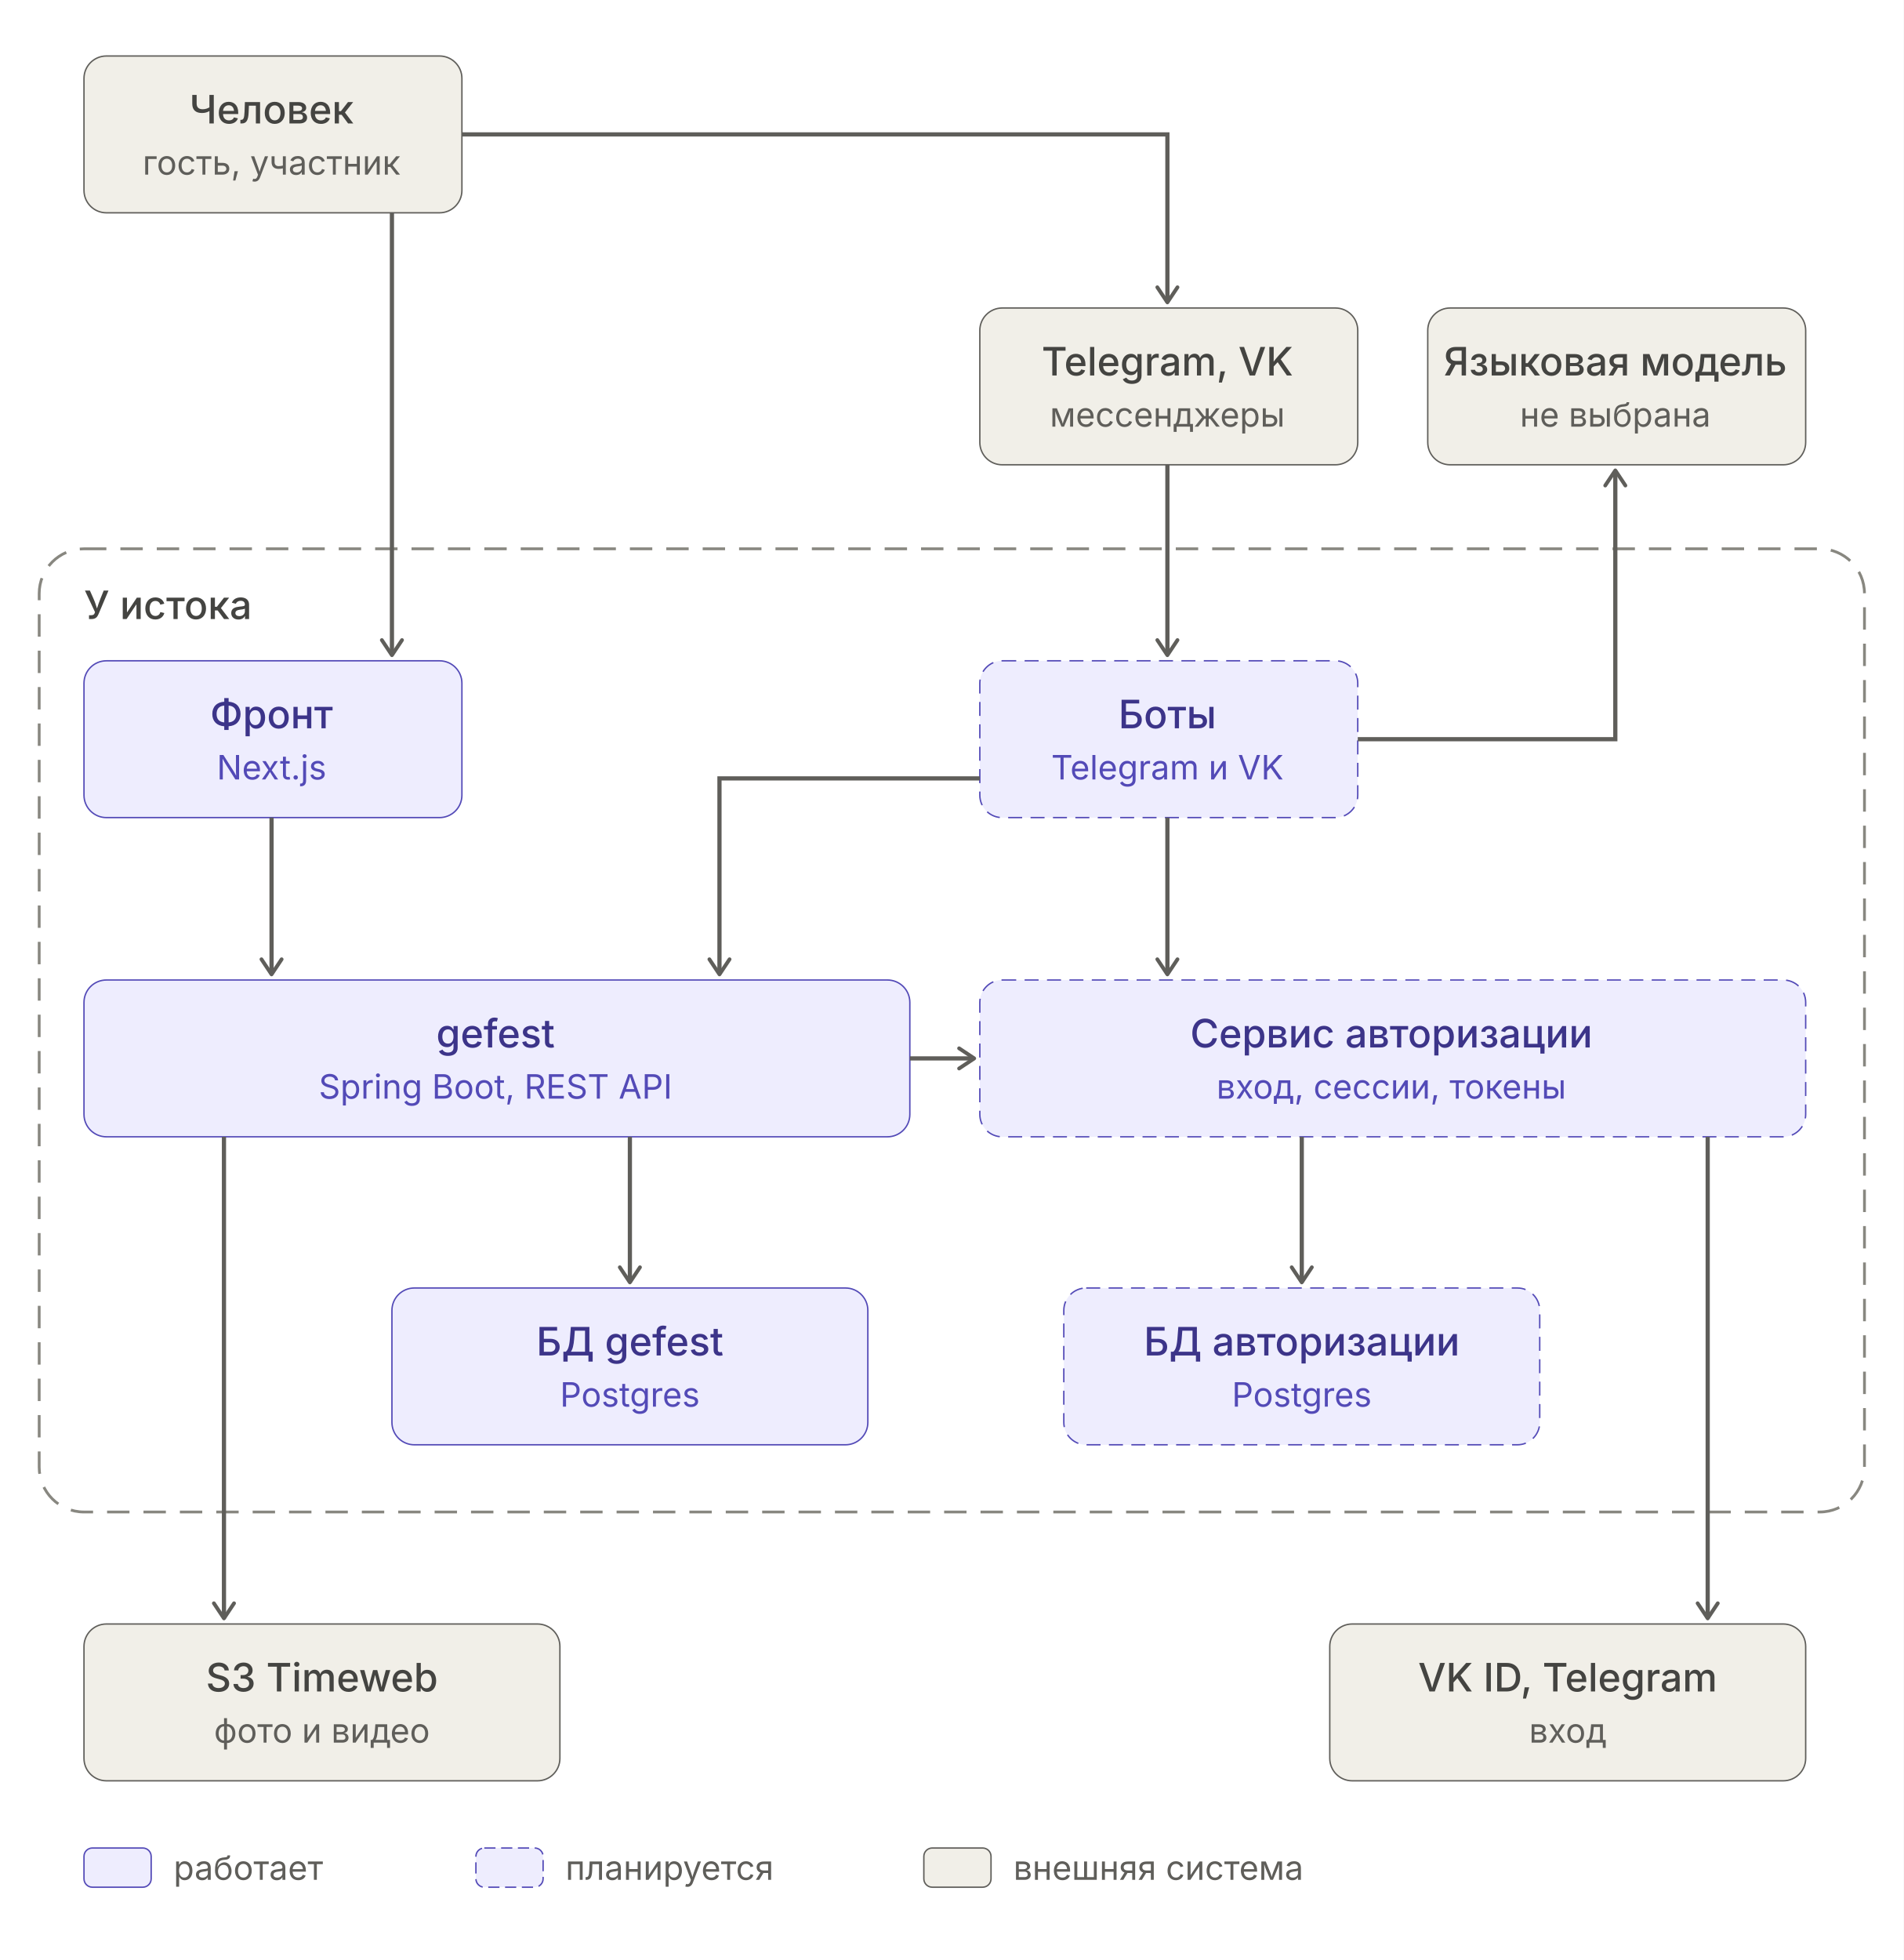
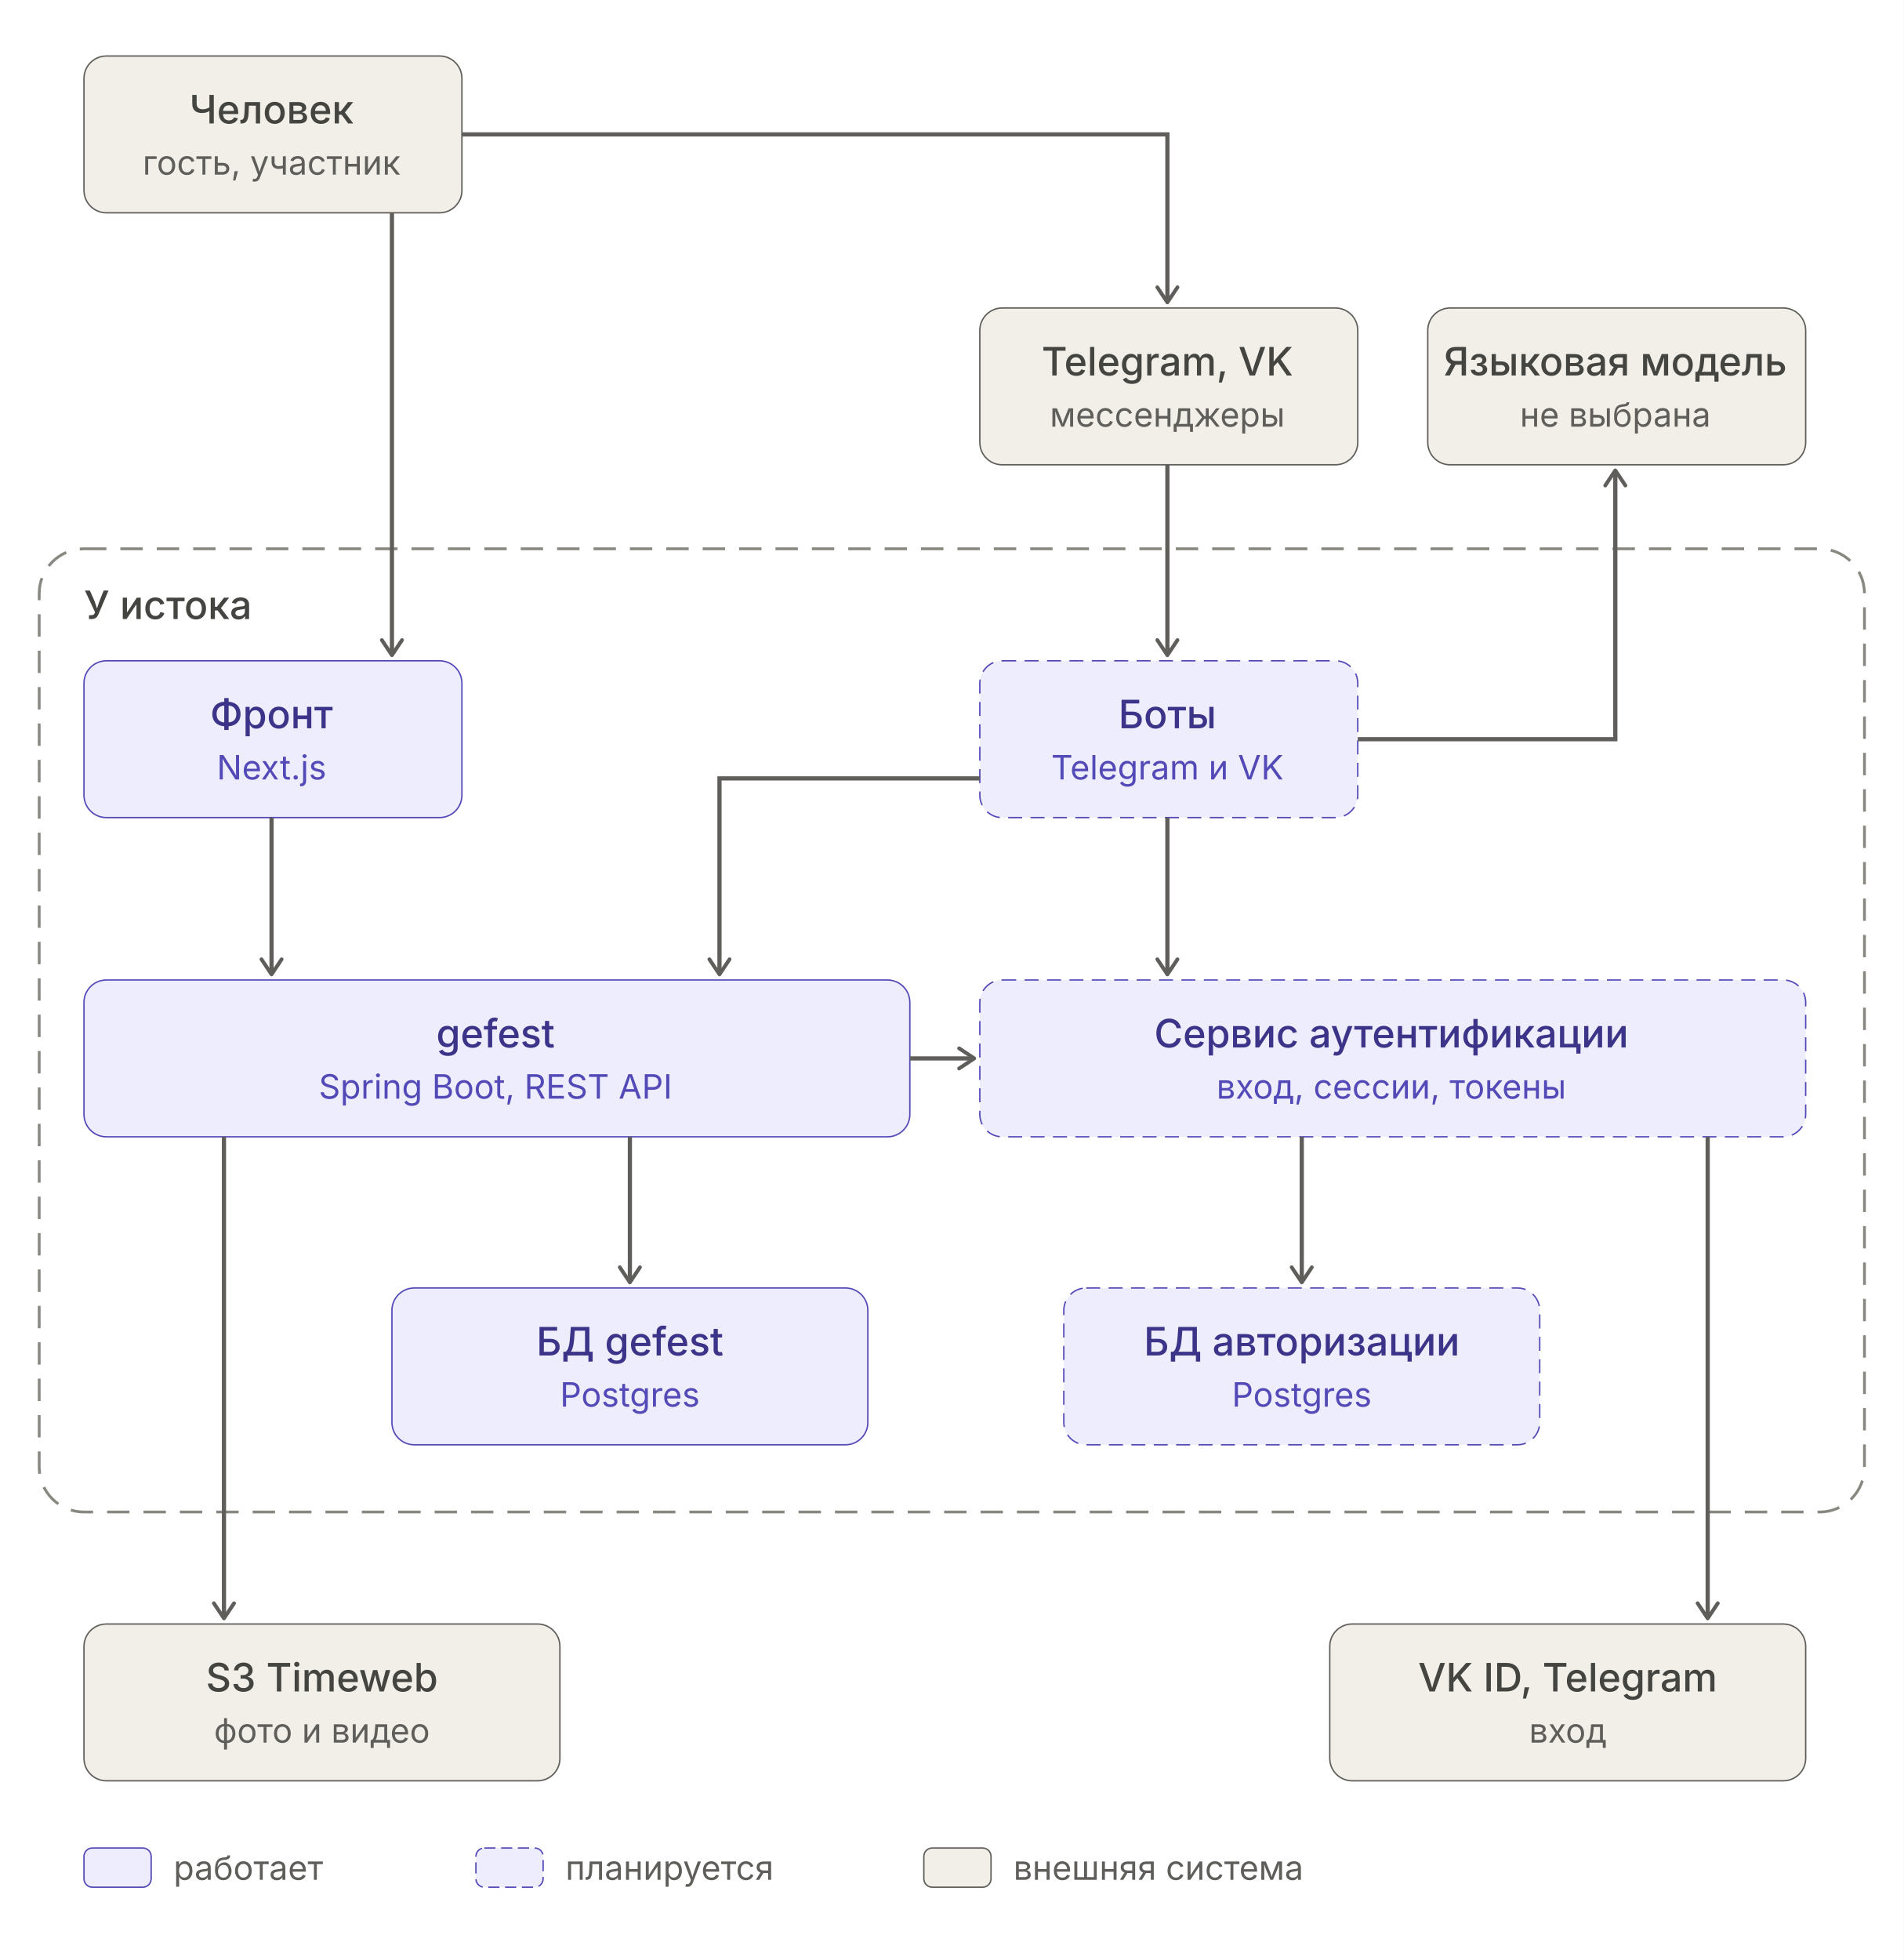
<svg xmlns="http://www.w3.org/2000/svg" width="680" height="700" viewBox="0 0 680 700" role="img" font-family="system-ui, -apple-system, 'Segoe UI', sans-serif">
  <defs>
    <marker id="arrow" viewBox="0 0 10 10" refX="8" refY="5" markerWidth="6" markerHeight="6" orient="auto-start-reverse">
      <path d="M2 1L8 5L2 9" fill="none" stroke="#5F5E5A" stroke-width="1.5" stroke-linecap="round" stroke-linejoin="round" />
    </marker>
  </defs>
  <rect width="680" height="700" fill="#FFFFFF" />
  <rect x="14" y="196" width="652" height="344" rx="16" fill="none" stroke="#888780" stroke-width="1" stroke-dasharray="8 5" />
  <text x="30" y="216" font-size="14" font-weight="500" fill="#444441" dominant-baseline="central">У истока</text>
  <g text-anchor="middle" dominant-baseline="central">
    <rect x="30" y="20" width="135" height="56" rx="8" fill="#F1EFE8" stroke="#5F5E5A" stroke-width="0.5" />
    <text x="97" y="39" font-size="14" font-weight="500" fill="#444441">Человек</text>
    <text x="97" y="58" font-size="12" fill="#5F5E5A">гость, участник</text>
    <rect x="350" y="110" width="135" height="56" rx="8" fill="#F1EFE8" stroke="#5F5E5A" stroke-width="0.5" />
    <text x="417" y="129" font-size="14" font-weight="500" fill="#444441">Telegram, VK</text>
    <text x="417" y="148" font-size="12" fill="#5F5E5A">мессенджеры</text>
    <rect x="510" y="110" width="135" height="56" rx="8" fill="#F1EFE8" stroke="#5F5E5A" stroke-width="0.5" />
    <text x="577" y="129" font-size="14" font-weight="500" fill="#444441">Языковая модель</text>
    <text x="577" y="148" font-size="12" fill="#5F5E5A">не выбрана</text>
    <rect x="30" y="236" width="135" height="56" rx="8" fill="#EEEDFE" stroke="#534AB7" stroke-width="0.5" />
    <text x="97" y="255" font-size="14" font-weight="500" fill="#3C3489">Фронт</text>
    <text x="97" y="274" font-size="12" fill="#534AB7">Next.js</text>
    <rect x="350" y="236" width="135" height="56" rx="8" fill="#EEEDFE" stroke="#534AB7" stroke-width="0.5" stroke-dasharray="5 3" />
    <text x="417" y="255" font-size="14" font-weight="500" fill="#3C3489">Боты</text>
    <text x="417" y="274" font-size="12" fill="#534AB7">Telegram и VK</text>
    <rect x="30" y="350" width="295" height="56" rx="8" fill="#EEEDFE" stroke="#534AB7" stroke-width="0.5" />
    <text x="177" y="369" font-size="14" font-weight="500" fill="#3C3489">gefest</text>
    <text x="177" y="388" font-size="12" fill="#534AB7">Spring Boot, REST API</text>
    <rect x="350" y="350" width="295" height="56" rx="8" fill="#EEEDFE" stroke="#534AB7" stroke-width="0.5" stroke-dasharray="5 3" />
-     <text x="497" y="369" font-size="14" font-weight="500" fill="#3C3489">Сервис авторизации</text>
+     <text x="497" y="369" font-size="14" font-weight="500" fill="#3C3489">Сервис аутентификации</text>
    <text x="497" y="388" font-size="12" fill="#534AB7">вход, сессии, токены</text>
    <rect x="140" y="460" width="170" height="56" rx="8" fill="#EEEDFE" stroke="#534AB7" stroke-width="0.5" />
    <text x="225" y="479" font-size="14" font-weight="500" fill="#3C3489">БД gefest</text>
    <text x="225" y="498" font-size="12" fill="#534AB7">Postgres</text>
    <rect x="380" y="460" width="170" height="56" rx="8" fill="#EEEDFE" stroke="#534AB7" stroke-width="0.5" stroke-dasharray="5 3" />
    <text x="465" y="479" font-size="14" font-weight="500" fill="#3C3489">БД авторизации</text>
    <text x="465" y="498" font-size="12" fill="#534AB7">Postgres</text>
    <rect x="30" y="580" width="170" height="56" rx="8" fill="#F1EFE8" stroke="#5F5E5A" stroke-width="0.5" />
    <text x="115" y="599" font-size="14" font-weight="500" fill="#444441">S3 Timeweb</text>
    <text x="115" y="618" font-size="12" fill="#5F5E5A">фото и видео</text>
    <rect x="475" y="580" width="170" height="56" rx="8" fill="#F1EFE8" stroke="#5F5E5A" stroke-width="0.5" />
    <text x="560" y="599" font-size="14" font-weight="500" fill="#444441">VK ID, Telegram</text>
    <text x="560" y="618" font-size="12" fill="#5F5E5A">вход</text>
  </g>
  <g stroke="#5F5E5A" stroke-width="1.5" fill="none" marker-end="url(#arrow)">
    <line x1="140" y1="76" x2="140" y2="234" />
    <path d="M165 48 L417 48 L417 108" />
    <line x1="417" y1="166" x2="417" y2="234" />
    <path d="M350 278 L257 278 L257 348" />
    <path d="M485 264 L577 264 L577 168" />
    <line x1="97" y1="292" x2="97" y2="348" />
    <line x1="417" y1="292" x2="417" y2="348" />
    <line x1="325" y1="378" x2="348" y2="378" />
    <line x1="225" y1="406" x2="225" y2="458" />
    <line x1="465" y1="406" x2="465" y2="458" />
    <line x1="80" y1="406" x2="80" y2="578" />
    <line x1="610" y1="406" x2="610" y2="578" />
  </g>
  <rect x="30" y="660" width="24" height="14" rx="3" fill="#EEEDFE" stroke="#534AB7" stroke-width="0.5" />
  <text x="62" y="667" font-size="12" fill="#5F5E5A" dominant-baseline="central">работает</text>
  <rect x="170" y="660" width="24" height="14" rx="3" fill="#EEEDFE" stroke="#534AB7" stroke-width="0.5" stroke-dasharray="4 2" />
  <text x="202" y="667" font-size="12" fill="#5F5E5A" dominant-baseline="central">планируется</text>
  <rect x="330" y="660" width="24" height="14" rx="3" fill="#F1EFE8" stroke="#5F5E5A" stroke-width="0.5" />
  <text x="362" y="667" font-size="12" fill="#5F5E5A" dominant-baseline="central">внешняя система</text>
</svg>
